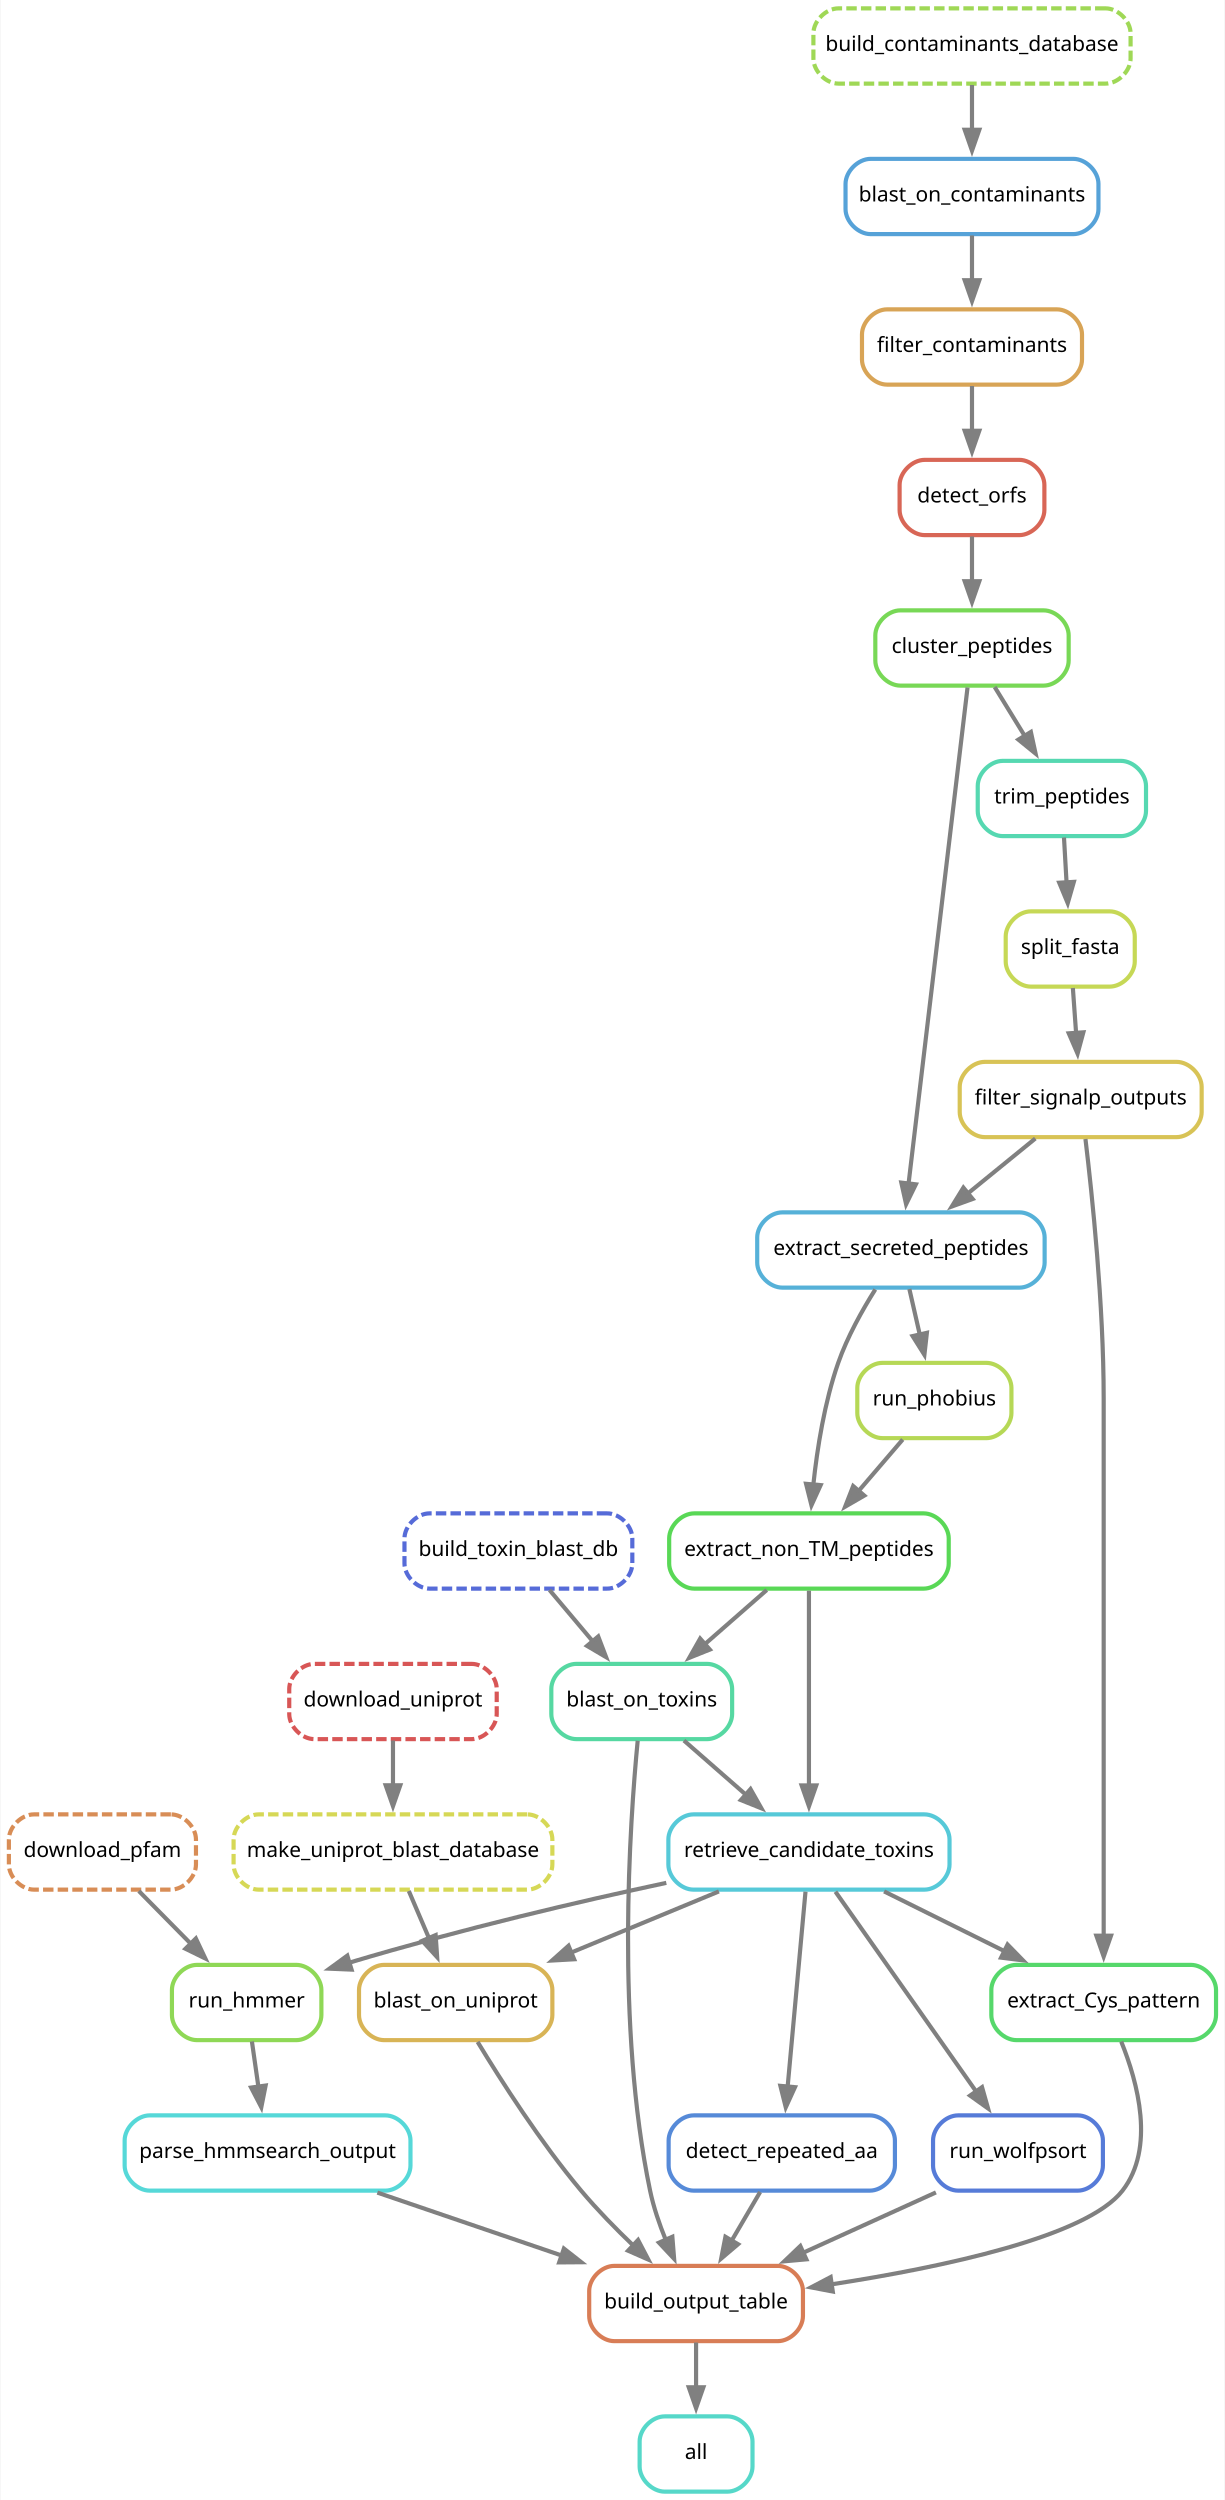
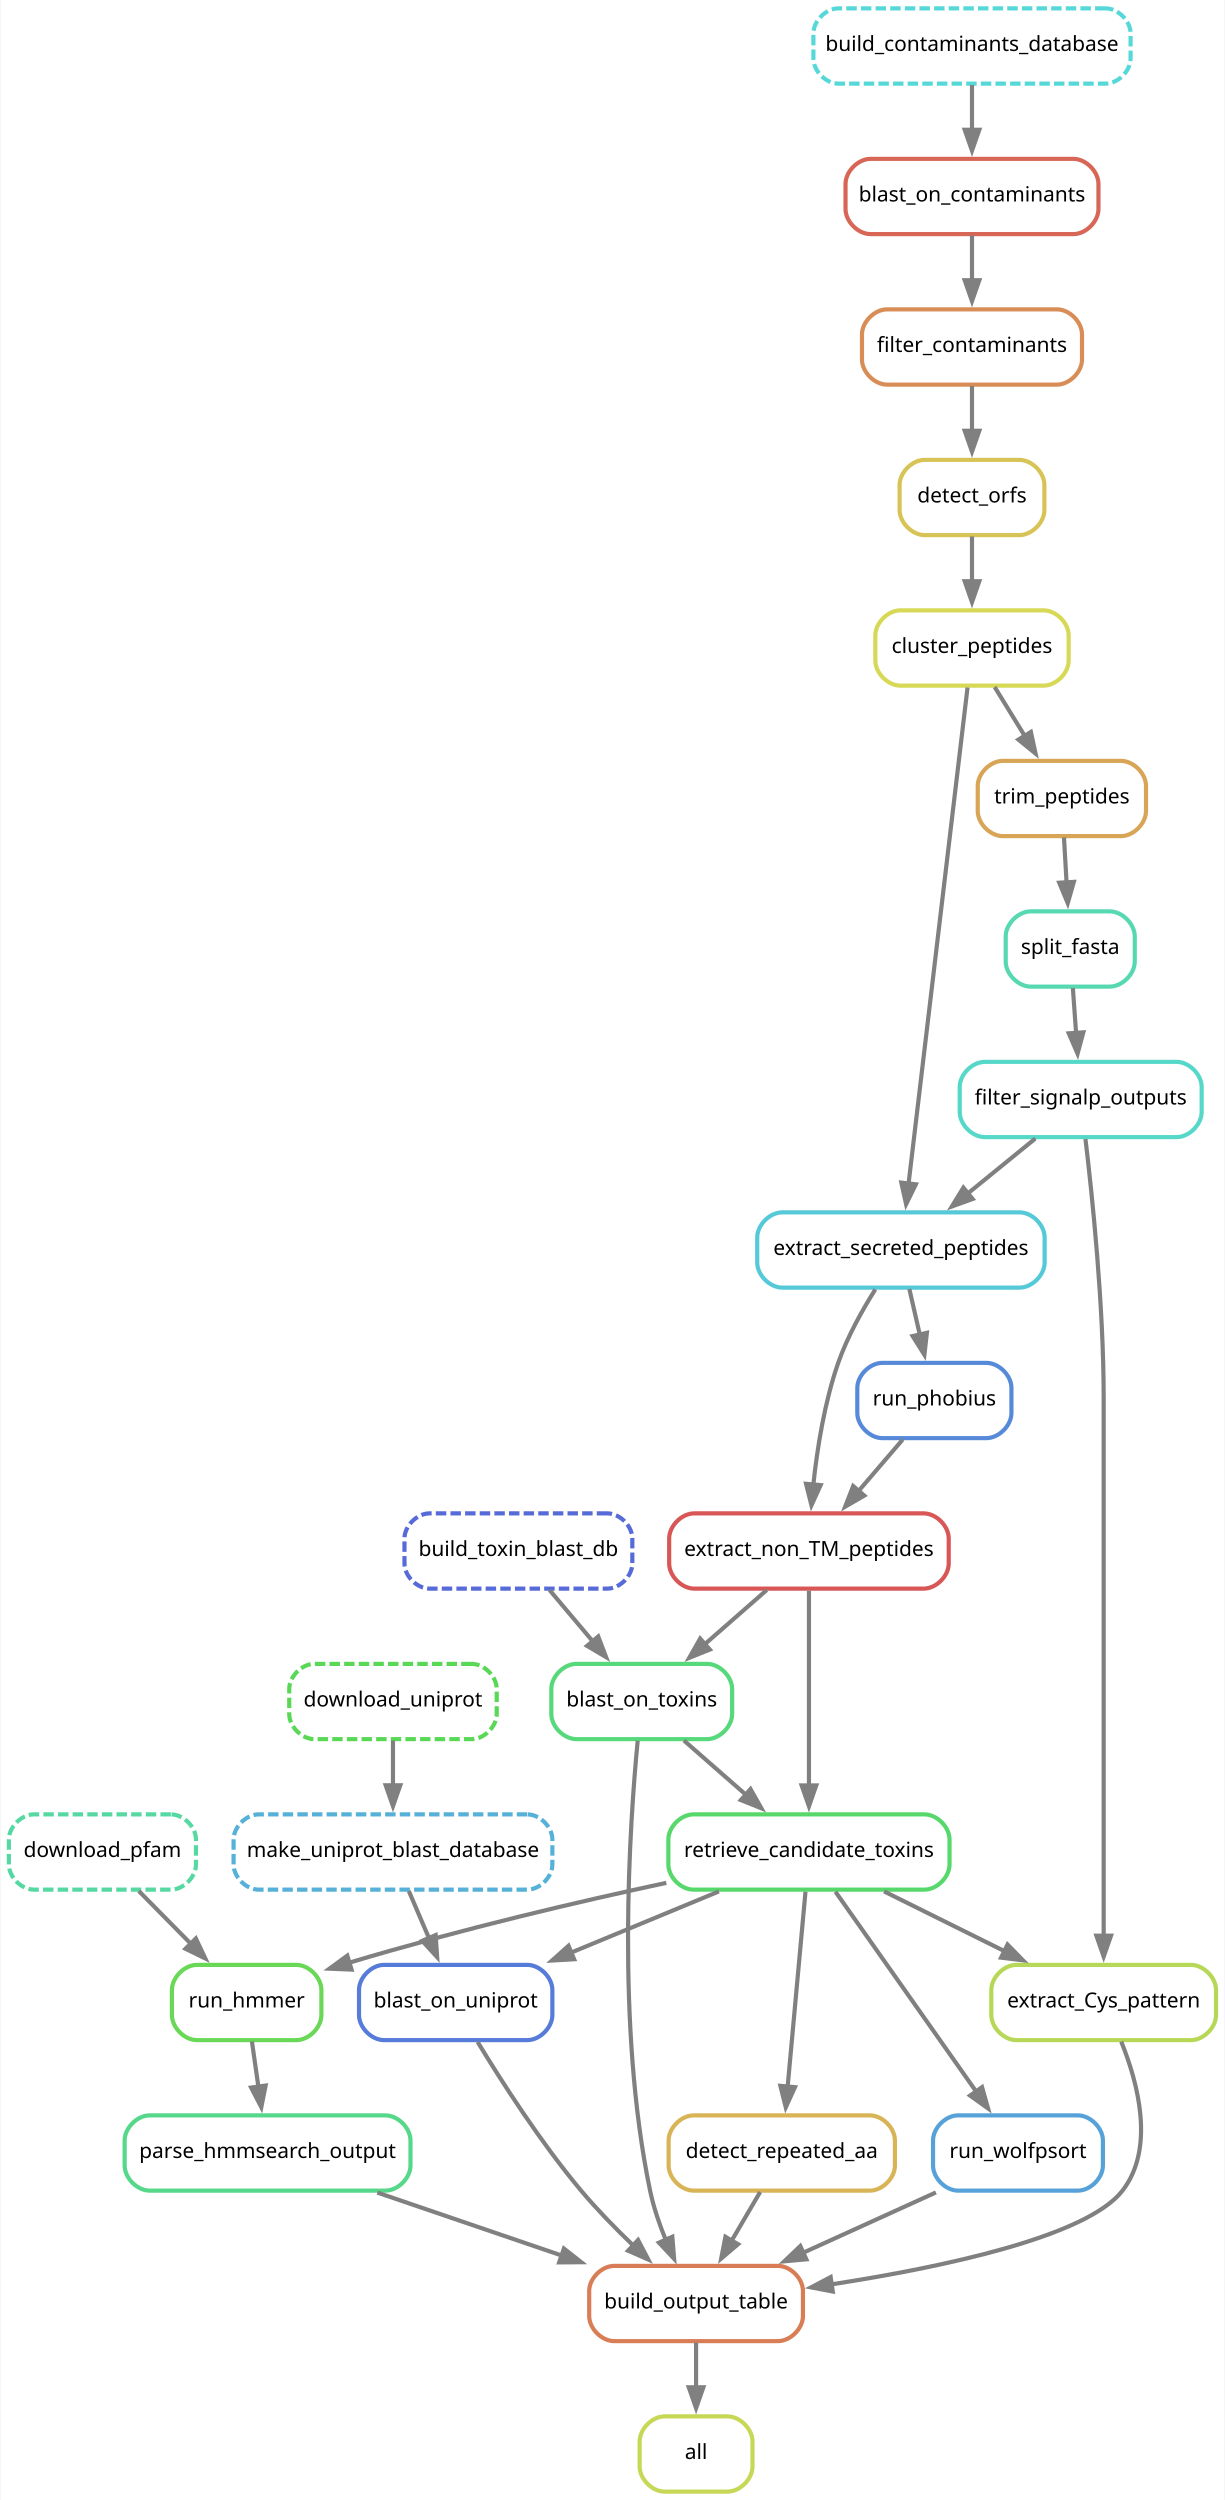
<svg xmlns="http://www.w3.org/2000/svg" width="586pt" height="1196pt" viewBox="0.00 0.00 585.50 1196.00">
  <g id="graph0" class="graph" transform="scale(1 1) rotate(0) translate(4 1192)">
    <polygon fill="white" stroke="none" points="-4,4 -4,-1192 581.5,-1192 581.5,4 -4,4" />
    <g id="node1" class="node">
-       <path fill="none" stroke="#56d8c9" stroke-width="2" d="M343.75,-36C343.75,-36 313.75,-36 313.75,-36 307.75,-36 301.75,-30 301.75,-24 301.75,-24 301.75,-12 301.75,-12 301.75,-6 307.75,0 313.75,0 313.75,0 343.75,0 343.75,0 349.75,0 355.75,-6 355.75,-12 355.75,-12 355.75,-24 355.75,-24 355.75,-30 349.75,-36 343.75,-36" />
+       <path fill="none" stroke="#c6d856" stroke-width="2" d="M343.75,-36C343.75,-36 313.75,-36 313.75,-36 307.75,-36 301.75,-30 301.75,-24 301.75,-24 301.75,-12 301.75,-12 301.75,-6 307.75,0 313.75,0 313.75,0 343.75,0 343.75,0 349.75,0 355.75,-6 355.75,-12 355.75,-12 355.75,-24 355.75,-24 355.75,-30 349.75,-36 343.75,-36" />
      <text text-anchor="middle" x="328.75" y="-15.62" font-family="sans" font-size="10.00">all</text>
    </g>
    <g id="node2" class="node">
      <path fill="none" stroke="#d87d56" stroke-width="2" d="M367.88,-108C367.88,-108 289.62,-108 289.62,-108 283.62,-108 277.62,-102 277.62,-96 277.62,-96 277.62,-84 277.62,-84 277.62,-78 283.62,-72 289.62,-72 289.62,-72 367.88,-72 367.88,-72 373.88,-72 379.88,-78 379.88,-84 379.88,-84 379.88,-96 379.88,-96 379.88,-102 373.88,-108 367.88,-108" />
      <text text-anchor="middle" x="328.75" y="-87.62" font-family="sans" font-size="10.00">build_output_table</text>
    </g>
    <g id="edge1" class="edge">
      <path fill="none" stroke="grey" stroke-width="2" d="M328.75,-71.34C328.75,-64.75 328.75,-57.08 328.75,-49.67" />
      <polygon fill="grey" stroke="grey" stroke-width="2" points="332.25,-49.93 328.75,-39.93 325.25,-49.93 332.25,-49.93" />
    </g>
    <g id="node3" class="node">
-       <path fill="none" stroke="#56d86b" stroke-width="2" d="M565.5,-252C565.5,-252 482,-252 482,-252 476,-252 470,-246 470,-240 470,-240 470,-228 470,-228 470,-222 476,-216 482,-216 482,-216 565.5,-216 565.5,-216 571.5,-216 577.5,-222 577.5,-228 577.5,-228 577.5,-240 577.5,-240 577.5,-246 571.5,-252 565.5,-252" />
+       <path fill="none" stroke="#b6d856" stroke-width="2" d="M565.5,-252C565.5,-252 482,-252 482,-252 476,-252 470,-246 470,-240 470,-240 470,-228 470,-228 470,-222 476,-216 482,-216 482,-216 565.5,-216 565.5,-216 571.5,-216 577.5,-222 577.5,-228 577.5,-228 577.5,-240 577.5,-240 577.5,-246 571.5,-252 565.5,-252" />
      <text text-anchor="middle" x="523.75" y="-231.62" font-family="sans" font-size="10.00">extract_Cys_pattern</text>
    </g>
    <g id="edge2" class="edge">
      <path fill="none" stroke="grey" stroke-width="2" d="M532.15,-215.3C540.06,-195.76 548.52,-164.39 532.75,-144 515.69,-121.94 446.62,-107.36 393.52,-99.17" />
      <polygon fill="grey" stroke="grey" stroke-width="2" points="394.15,-95.73 383.75,-97.72 393.13,-102.65 394.15,-95.73" />
    </g>
    <g id="node4" class="node">
-       <path fill="none" stroke="#56c9d8" stroke-width="2" d="M438,-324C438,-324 327.5,-324 327.5,-324 321.5,-324 315.5,-318 315.5,-312 315.5,-312 315.5,-300 315.5,-300 315.5,-294 321.5,-288 327.5,-288 327.5,-288 438,-288 438,-288 444,-288 450,-294 450,-300 450,-300 450,-312 450,-312 450,-318 444,-324 438,-324" />
+       <path fill="none" stroke="#56d86b" stroke-width="2" d="M438,-324C438,-324 327.5,-324 327.5,-324 321.5,-324 315.5,-318 315.5,-312 315.5,-312 315.5,-300 315.5,-300 315.5,-294 321.5,-288 327.5,-288 327.5,-288 438,-288 438,-288 444,-288 450,-294 450,-300 450,-300 450,-312 450,-312 450,-318 444,-324 438,-324" />
      <text text-anchor="middle" x="382.75" y="-303.62" font-family="sans" font-size="10.00">retrieve_candidate_toxins</text>
    </g>
    <g id="edge8" class="edge">
      <path fill="none" stroke="grey" stroke-width="2" d="M418.7,-287.15C436.18,-278.47 457.43,-267.92 476.23,-258.59" />
      <polygon fill="grey" stroke="grey" stroke-width="2" points="477.76,-261.74 485.16,-254.16 474.65,-255.47 477.76,-261.74" />
    </g>
    <g id="node17" class="node">
-       <path fill="none" stroke="#567bd8" stroke-width="2" d="M511.38,-180C511.38,-180 454.12,-180 454.12,-180 448.12,-180 442.12,-174 442.12,-168 442.12,-168 442.12,-156 442.12,-156 442.12,-150 448.12,-144 454.12,-144 454.12,-144 511.38,-144 511.38,-144 517.38,-144 523.38,-150 523.38,-156 523.38,-156 523.38,-168 523.38,-168 523.38,-174 517.38,-180 511.38,-180" />
+       <path fill="none" stroke="#56a2d8" stroke-width="2" d="M511.38,-180C511.38,-180 454.12,-180 454.12,-180 448.12,-180 442.12,-174 442.12,-168 442.12,-168 442.12,-156 442.12,-156 442.12,-150 448.12,-144 454.12,-144 454.12,-144 511.38,-144 511.38,-144 517.38,-144 523.38,-150 523.38,-156 523.38,-156 523.38,-168 523.38,-168 523.38,-174 517.38,-180 511.38,-180" />
      <text text-anchor="middle" x="482.75" y="-159.62" font-family="sans" font-size="10.00">run_wolfpsort</text>
    </g>
    <g id="edge25" class="edge">
      <path fill="none" stroke="grey" stroke-width="2" d="M395.42,-287.02C412.4,-262.9 442.73,-219.83 462.79,-191.34" />
      <polygon fill="grey" stroke="grey" stroke-width="2" points="465.55,-193.5 468.44,-183.31 459.83,-189.47 465.55,-193.5" />
    </g>
    <g id="node19" class="node">
-       <path fill="none" stroke="#8fd856" stroke-width="2" d="M137.5,-252C137.5,-252 90,-252 90,-252 84,-252 78,-246 78,-240 78,-240 78,-228 78,-228 78,-222 84,-216 90,-216 90,-216 137.5,-216 137.5,-216 143.5,-216 149.5,-222 149.5,-228 149.5,-228 149.5,-240 149.5,-240 149.5,-246 143.5,-252 137.5,-252" />
+       <path fill="none" stroke="#68d856" stroke-width="2" d="M137.5,-252C137.5,-252 90,-252 90,-252 84,-252 78,-246 78,-240 78,-240 78,-228 78,-228 78,-222 84,-216 90,-216 90,-216 137.5,-216 137.5,-216 143.5,-216 149.5,-222 149.5,-228 149.5,-228 149.5,-240 149.5,-240 149.5,-246 143.5,-252 137.5,-252" />
      <text text-anchor="middle" x="113.75" y="-231.62" font-family="sans" font-size="10.00">run_hmmer</text>
    </g>
    <g id="edge27" class="edge">
      <path fill="none" stroke="grey" stroke-width="2" d="M314.51,-291.25C272.87,-282.31 218.4,-269.65 162.72,-253.03" />
      <polygon fill="grey" stroke="grey" stroke-width="2" points="163.94,-249.74 153.35,-250.19 161.9,-256.44 163.94,-249.74" />
    </g>
    <g id="node21" class="node">
-       <path fill="none" stroke="#d8b456" stroke-width="2" d="M248,-252C248,-252 179.5,-252 179.5,-252 173.5,-252 167.5,-246 167.5,-240 167.5,-240 167.5,-228 167.5,-228 167.5,-222 173.5,-216 179.5,-216 179.5,-216 248,-216 248,-216 254,-216 260,-222 260,-228 260,-228 260,-240 260,-240 260,-246 254,-252 248,-252" />
+       <path fill="none" stroke="#567bd8" stroke-width="2" d="M248,-252C248,-252 179.5,-252 179.5,-252 173.5,-252 167.5,-246 167.5,-240 167.5,-240 167.5,-228 167.5,-228 167.5,-222 173.5,-216 179.5,-216 179.5,-216 248,-216 248,-216 254,-216 260,-222 260,-228 260,-228 260,-240 260,-240 260,-246 254,-252 248,-252" />
      <text text-anchor="middle" x="213.75" y="-231.62" font-family="sans" font-size="10.00">blast_on_uniprot</text>
    </g>
    <g id="edge29" class="edge">
      <path fill="none" stroke="grey" stroke-width="2" d="M339.67,-287.15C318.2,-278.26 291.99,-267.41 269.05,-257.91" />
      <polygon fill="grey" stroke="grey" stroke-width="2" points="270.42,-254.69 259.84,-254.09 267.74,-261.15 270.42,-254.69" />
    </g>
    <g id="node24" class="node">
-       <path fill="none" stroke="#568ad8" stroke-width="2" d="M411.88,-180C411.88,-180 327.62,-180 327.62,-180 321.62,-180 315.62,-174 315.62,-168 315.62,-168 315.62,-156 315.62,-156 315.62,-150 321.62,-144 327.62,-144 327.62,-144 411.88,-144 411.88,-144 417.88,-144 423.88,-150 423.88,-156 423.88,-156 423.88,-168 423.88,-168 423.88,-174 417.88,-180 411.88,-180" />
+       <path fill="none" stroke="#d8b456" stroke-width="2" d="M411.88,-180C411.88,-180 327.62,-180 327.62,-180 321.62,-180 315.62,-174 315.62,-168 315.62,-168 315.62,-156 315.62,-156 315.62,-150 321.62,-144 327.62,-144 327.62,-144 411.88,-144 411.88,-144 417.88,-144 423.88,-150 423.88,-156 423.88,-156 423.88,-168 423.88,-168 423.88,-174 417.88,-180 411.88,-180" />
      <text text-anchor="middle" x="369.75" y="-159.62" font-family="sans" font-size="10.00">detect_repeated_aa</text>
    </g>
    <g id="edge32" class="edge">
      <path fill="none" stroke="grey" stroke-width="2" d="M381.1,-287.02C378.95,-263.54 375.16,-222.11 372.55,-193.64" />
      <polygon fill="grey" stroke="grey" stroke-width="2" points="376.06,-193.49 371.66,-183.85 369.09,-194.13 376.06,-193.49" />
    </g>
    <g id="node5" class="node">
-       <path fill="none" stroke="#59d856" stroke-width="2" d="M437.62,-468C437.62,-468 327.88,-468 327.88,-468 321.88,-468 315.88,-462 315.88,-456 315.88,-456 315.88,-444 315.88,-444 315.88,-438 321.88,-432 327.88,-432 327.88,-432 437.62,-432 437.62,-432 443.62,-432 449.62,-438 449.62,-444 449.62,-444 449.62,-456 449.62,-456 449.62,-462 443.62,-468 437.62,-468" />
+       <path fill="none" stroke="#d85656" stroke-width="2" d="M437.62,-468C437.62,-468 327.88,-468 327.88,-468 321.88,-468 315.88,-462 315.88,-456 315.88,-456 315.88,-444 315.88,-444 315.88,-438 321.88,-432 327.88,-432 327.88,-432 437.62,-432 437.62,-432 443.62,-432 449.62,-438 449.62,-444 449.62,-444 449.62,-456 449.62,-456 449.62,-462 443.62,-468 437.62,-468" />
      <text text-anchor="middle" x="382.75" y="-447.62" font-family="sans" font-size="10.00">extract_non_TM_peptides</text>
    </g>
    <g id="edge10" class="edge">
      <path fill="none" stroke="grey" stroke-width="2" d="M382.75,-431.02C382.75,-407.54 382.75,-366.11 382.75,-337.64" />
      <polygon fill="grey" stroke="grey" stroke-width="2" points="386.25,-337.87 382.75,-327.87 379.25,-337.87 386.25,-337.87" />
    </g>
    <g id="node15" class="node">
-       <path fill="none" stroke="#56d8a2" stroke-width="2" d="M334,-396C334,-396 271.5,-396 271.5,-396 265.5,-396 259.5,-390 259.5,-384 259.5,-384 259.5,-372 259.5,-372 259.5,-366 265.5,-360 271.5,-360 271.5,-360 334,-360 334,-360 340,-360 346,-366 346,-372 346,-372 346,-384 346,-384 346,-390 340,-396 334,-396" />
+       <path fill="none" stroke="#56d87b" stroke-width="2" d="M334,-396C334,-396 271.5,-396 271.5,-396 265.5,-396 259.5,-390 259.5,-384 259.5,-384 259.5,-372 259.5,-372 259.5,-366 265.5,-360 271.5,-360 271.5,-360 334,-360 334,-360 340,-360 346,-366 346,-372 346,-372 346,-384 346,-384 346,-390 340,-396 334,-396" />
      <text text-anchor="middle" x="302.75" y="-375.62" font-family="sans" font-size="10.00">blast_on_toxins</text>
    </g>
    <g id="edge23" class="edge">
      <path fill="none" stroke="grey" stroke-width="2" d="M362.56,-431.34C353.54,-423.44 342.71,-413.96 332.76,-405.26" />
      <polygon fill="grey" stroke="grey" stroke-width="2" points="335.32,-402.85 325.49,-398.9 330.71,-408.11 335.32,-402.85" />
    </g>
    <g id="node6" class="node">
-       <path fill="none" stroke="#b6d856" stroke-width="2" d="M467.62,-540C467.62,-540 417.88,-540 417.88,-540 411.88,-540 405.88,-534 405.88,-528 405.88,-528 405.88,-516 405.88,-516 405.88,-510 411.88,-504 417.88,-504 417.88,-504 467.62,-504 467.62,-504 473.62,-504 479.62,-510 479.62,-516 479.62,-516 479.62,-528 479.62,-528 479.62,-534 473.62,-540 467.62,-540" />
+       <path fill="none" stroke="#568ad8" stroke-width="2" d="M467.62,-540C467.62,-540 417.88,-540 417.88,-540 411.88,-540 405.88,-534 405.88,-528 405.88,-528 405.88,-516 405.88,-516 405.88,-510 411.88,-504 417.88,-504 417.88,-504 467.62,-504 467.62,-504 473.62,-504 479.62,-510 479.62,-516 479.62,-516 479.62,-528 479.62,-528 479.62,-534 473.62,-540 467.62,-540" />
      <text text-anchor="middle" x="442.75" y="-519.62" font-family="sans" font-size="10.00">run_phobius</text>
    </g>
    <g id="edge12" class="edge">
      <path fill="none" stroke="grey" stroke-width="2" d="M427.61,-503.34C421.19,-495.85 413.56,-486.95 406.43,-478.63" />
      <polygon fill="grey" stroke="grey" stroke-width="2" points="409.23,-476.51 400.06,-471.2 403.91,-481.07 409.23,-476.51" />
    </g>
    <g id="node7" class="node">
-       <path fill="none" stroke="#56b1d8" stroke-width="2" d="M483.5,-612C483.5,-612 370,-612 370,-612 364,-612 358,-606 358,-600 358,-600 358,-588 358,-588 358,-582 364,-576 370,-576 370,-576 483.5,-576 483.5,-576 489.5,-576 495.5,-582 495.5,-588 495.5,-588 495.5,-600 495.5,-600 495.5,-606 489.5,-612 483.5,-612" />
+       <path fill="none" stroke="#56c9d8" stroke-width="2" d="M483.5,-612C483.5,-612 370,-612 370,-612 364,-612 358,-606 358,-600 358,-600 358,-588 358,-588 358,-582 364,-576 370,-576 370,-576 483.5,-576 483.5,-576 489.5,-576 495.5,-582 495.5,-588 495.5,-588 495.5,-600 495.5,-600 495.5,-606 489.5,-612 483.5,-612" />
      <text text-anchor="middle" x="426.75" y="-591.62" font-family="sans" font-size="10.00">extract_secreted_peptides</text>
    </g>
    <g id="edge13" class="edge">
      <path fill="none" stroke="grey" stroke-width="2" d="M414.49,-575.13C408.24,-565.2 401.07,-552.38 396.75,-540 390.21,-521.24 386.71,-499.18 384.85,-481.72" />
      <polygon fill="grey" stroke="grey" stroke-width="2" points="388.34,-481.51 383.95,-471.86 381.37,-482.14 388.34,-481.51" />
    </g>
    <g id="edge14" class="edge">
      <path fill="none" stroke="grey" stroke-width="2" d="M430.79,-575.34C432.31,-568.67 434.09,-560.89 435.8,-553.39" />
      <polygon fill="grey" stroke="grey" stroke-width="2" points="439.17,-554.38 437.98,-543.85 432.34,-552.82 439.17,-554.38" />
    </g>
    <g id="node8" class="node">
-       <path fill="none" stroke="#c6d856" stroke-width="2" d="M526.62,-756C526.62,-756 488.88,-756 488.88,-756 482.88,-756 476.88,-750 476.88,-744 476.88,-744 476.88,-732 476.88,-732 476.88,-726 482.88,-720 488.88,-720 488.88,-720 526.62,-720 526.62,-720 532.62,-720 538.62,-726 538.62,-732 538.62,-732 538.62,-744 538.62,-744 538.62,-750 532.62,-756 526.62,-756" />
+       <path fill="none" stroke="#56d8b1" stroke-width="2" d="M526.62,-756C526.62,-756 488.88,-756 488.88,-756 482.88,-756 476.88,-750 476.88,-744 476.88,-744 476.88,-732 476.88,-732 476.88,-726 482.88,-720 488.88,-720 488.88,-720 526.62,-720 526.62,-720 532.62,-720 538.62,-726 538.62,-732 538.62,-732 538.62,-744 538.62,-744 538.62,-750 532.62,-756 526.62,-756" />
      <text text-anchor="middle" x="507.75" y="-735.62" font-family="sans" font-size="10.00">split_fasta</text>
    </g>
    <g id="node25" class="node">
-       <path fill="none" stroke="#d8c356" stroke-width="2" d="M558.62,-684C558.62,-684 466.88,-684 466.88,-684 460.88,-684 454.88,-678 454.88,-672 454.88,-672 454.88,-660 454.88,-660 454.88,-654 460.88,-648 466.88,-648 466.88,-648 558.62,-648 558.62,-648 564.62,-648 570.62,-654 570.62,-660 570.62,-660 570.62,-672 570.62,-672 570.62,-678 564.62,-684 558.62,-684" />
+       <path fill="none" stroke="#56d8c9" stroke-width="2" d="M558.62,-684C558.62,-684 466.88,-684 466.88,-684 460.88,-684 454.88,-678 454.88,-672 454.88,-672 454.88,-660 454.88,-660 454.88,-654 460.88,-648 466.88,-648 466.88,-648 558.62,-648 558.62,-648 564.62,-648 570.62,-654 570.62,-660 570.62,-660 570.62,-672 570.62,-672 570.62,-678 564.62,-684 558.62,-684" />
      <text text-anchor="middle" x="512.75" y="-663.62" font-family="sans" font-size="10.00">filter_signalp_outputs</text>
    </g>
    <g id="edge33" class="edge">
      <path fill="none" stroke="grey" stroke-width="2" d="M509.01,-719.34C509.48,-712.75 510.03,-705.08 510.56,-697.67" />
      <polygon fill="grey" stroke="grey" stroke-width="2" points="514.03,-698.15 511.26,-687.92 507.05,-697.65 514.03,-698.15" />
    </g>
    <g id="node9" class="node">
-       <path fill="none" stroke="#56d8b1" stroke-width="2" d="M532,-828C532,-828 475.5,-828 475.5,-828 469.5,-828 463.5,-822 463.5,-816 463.5,-816 463.5,-804 463.5,-804 463.5,-798 469.5,-792 475.5,-792 475.5,-792 532,-792 532,-792 538,-792 544,-798 544,-804 544,-804 544,-816 544,-816 544,-822 538,-828 532,-828" />
+       <path fill="none" stroke="#d8a456" stroke-width="2" d="M532,-828C532,-828 475.5,-828 475.5,-828 469.5,-828 463.5,-822 463.5,-816 463.5,-816 463.5,-804 463.5,-804 463.5,-798 469.5,-792 475.5,-792 475.5,-792 532,-792 532,-792 538,-792 544,-798 544,-804 544,-804 544,-816 544,-816 544,-822 538,-828 532,-828" />
      <text text-anchor="middle" x="503.75" y="-807.62" font-family="sans" font-size="10.00">trim_peptides</text>
    </g>
    <g id="edge17" class="edge">
      <path fill="none" stroke="grey" stroke-width="2" d="M504.76,-791.34C505.14,-784.75 505.57,-777.08 506,-769.67" />
      <polygon fill="grey" stroke="grey" stroke-width="2" points="509.48,-770.11 506.55,-759.92 502.49,-769.71 509.48,-770.11" />
    </g>
    <g id="node10" class="node">
-       <path fill="none" stroke="#78d856" stroke-width="2" d="M495,-900C495,-900 426.5,-900 426.5,-900 420.5,-900 414.5,-894 414.5,-888 414.5,-888 414.5,-876 414.5,-876 414.5,-870 420.5,-864 426.5,-864 426.5,-864 495,-864 495,-864 501,-864 507,-870 507,-876 507,-876 507,-888 507,-888 507,-894 501,-900 495,-900" />
+       <path fill="none" stroke="#d6d856" stroke-width="2" d="M495,-900C495,-900 426.5,-900 426.5,-900 420.5,-900 414.5,-894 414.5,-888 414.5,-888 414.5,-876 414.5,-876 414.5,-870 420.5,-864 426.5,-864 426.5,-864 495,-864 495,-864 501,-864 507,-870 507,-876 507,-876 507,-888 507,-888 507,-894 501,-900 495,-900" />
      <text text-anchor="middle" x="460.75" y="-879.62" font-family="sans" font-size="10.00">cluster_peptides</text>
    </g>
    <g id="edge15" class="edge">
      <path fill="none" stroke="grey" stroke-width="2" d="M458.62,-863.11C452.96,-815.46 437.46,-685.05 430.37,-625.45" />
      <polygon fill="grey" stroke="grey" stroke-width="2" points="433.89,-625.41 429.23,-615.89 426.94,-626.23 433.89,-625.41" />
    </g>
    <g id="edge18" class="edge">
      <path fill="none" stroke="grey" stroke-width="2" d="M471.6,-863.34C476,-856.18 481.19,-847.73 486.1,-839.73" />
      <polygon fill="grey" stroke="grey" stroke-width="2" points="488.92,-841.83 491.17,-831.48 482.95,-838.17 488.92,-841.83" />
    </g>
    <g id="node11" class="node">
-       <path fill="none" stroke="#d86656" stroke-width="2" d="M483.38,-972C483.38,-972 438.12,-972 438.12,-972 432.12,-972 426.12,-966 426.12,-960 426.12,-960 426.12,-948 426.12,-948 426.12,-942 432.12,-936 438.12,-936 438.12,-936 483.38,-936 483.38,-936 489.38,-936 495.38,-942 495.38,-948 495.38,-948 495.38,-960 495.38,-960 495.38,-966 489.38,-972 483.38,-972" />
+       <path fill="none" stroke="#d8c356" stroke-width="2" d="M483.38,-972C483.38,-972 438.12,-972 438.12,-972 432.12,-972 426.12,-966 426.12,-960 426.12,-960 426.12,-948 426.12,-948 426.12,-942 432.12,-936 438.12,-936 438.12,-936 483.38,-936 483.38,-936 489.38,-936 495.38,-942 495.38,-948 495.38,-948 495.38,-960 495.38,-960 495.38,-966 489.38,-972 483.38,-972" />
      <text text-anchor="middle" x="460.75" y="-951.62" font-family="sans" font-size="10.00">detect_orfs</text>
    </g>
    <g id="edge19" class="edge">
      <path fill="none" stroke="grey" stroke-width="2" d="M460.75,-935.34C460.75,-928.75 460.75,-921.08 460.75,-913.67" />
      <polygon fill="grey" stroke="grey" stroke-width="2" points="464.25,-913.93 460.75,-903.93 457.25,-913.93 464.25,-913.93" />
    </g>
    <g id="node12" class="node">
-       <path fill="none" stroke="#d8a456" stroke-width="2" d="M501.38,-1044C501.38,-1044 420.12,-1044 420.12,-1044 414.12,-1044 408.12,-1038 408.12,-1032 408.12,-1032 408.12,-1020 408.12,-1020 408.12,-1014 414.12,-1008 420.12,-1008 420.12,-1008 501.38,-1008 501.38,-1008 507.38,-1008 513.38,-1014 513.38,-1020 513.38,-1020 513.38,-1032 513.38,-1032 513.38,-1038 507.38,-1044 501.38,-1044" />
+       <path fill="none" stroke="#d88d56" stroke-width="2" d="M501.38,-1044C501.38,-1044 420.12,-1044 420.12,-1044 414.12,-1044 408.12,-1038 408.12,-1032 408.12,-1032 408.12,-1020 408.12,-1020 408.12,-1014 414.12,-1008 420.12,-1008 420.12,-1008 501.38,-1008 501.38,-1008 507.38,-1008 513.38,-1014 513.38,-1020 513.38,-1020 513.38,-1032 513.38,-1032 513.38,-1038 507.38,-1044 501.38,-1044" />
      <text text-anchor="middle" x="460.75" y="-1023.62" font-family="sans" font-size="10.00">filter_contaminants</text>
    </g>
    <g id="edge20" class="edge">
      <path fill="none" stroke="grey" stroke-width="2" d="M460.75,-1007.34C460.75,-1000.75 460.75,-993.08 460.75,-985.67" />
      <polygon fill="grey" stroke="grey" stroke-width="2" points="464.25,-985.93 460.75,-975.93 457.25,-985.93 464.25,-985.93" />
    </g>
    <g id="node13" class="node">
-       <path fill="none" stroke="#56a2d8" stroke-width="2" d="M509.25,-1116C509.25,-1116 412.25,-1116 412.25,-1116 406.25,-1116 400.25,-1110 400.25,-1104 400.25,-1104 400.25,-1092 400.25,-1092 400.25,-1086 406.25,-1080 412.25,-1080 412.25,-1080 509.25,-1080 509.25,-1080 515.25,-1080 521.25,-1086 521.25,-1092 521.25,-1092 521.25,-1104 521.25,-1104 521.25,-1110 515.25,-1116 509.25,-1116" />
+       <path fill="none" stroke="#d86656" stroke-width="2" d="M509.25,-1116C509.25,-1116 412.25,-1116 412.25,-1116 406.25,-1116 400.25,-1110 400.25,-1104 400.25,-1104 400.25,-1092 400.25,-1092 400.25,-1086 406.25,-1080 412.25,-1080 412.25,-1080 509.25,-1080 509.25,-1080 515.25,-1080 521.25,-1086 521.25,-1092 521.25,-1092 521.25,-1104 521.25,-1104 521.25,-1110 515.25,-1116 509.25,-1116" />
      <text text-anchor="middle" x="460.75" y="-1095.62" font-family="sans" font-size="10.00">blast_on_contaminants</text>
    </g>
    <g id="edge21" class="edge">
      <path fill="none" stroke="grey" stroke-width="2" d="M460.75,-1079.34C460.75,-1072.75 460.75,-1065.08 460.75,-1057.67" />
      <polygon fill="grey" stroke="grey" stroke-width="2" points="464.25,-1057.93 460.75,-1047.93 457.25,-1057.93 464.25,-1057.93" />
    </g>
    <g id="node14" class="node">
-       <path fill="none" stroke="#9fd856" stroke-width="2" stroke-dasharray="5,2" d="M524.62,-1188C524.62,-1188 396.88,-1188 396.88,-1188 390.88,-1188 384.88,-1182 384.88,-1176 384.88,-1176 384.88,-1164 384.88,-1164 384.88,-1158 390.88,-1152 396.88,-1152 396.88,-1152 524.62,-1152 524.62,-1152 530.62,-1152 536.62,-1158 536.62,-1164 536.62,-1164 536.62,-1176 536.62,-1176 536.62,-1182 530.62,-1188 524.62,-1188" />
+       <path fill="none" stroke="#56d8d8" stroke-width="2" stroke-dasharray="5,2" d="M524.62,-1188C524.62,-1188 396.88,-1188 396.88,-1188 390.88,-1188 384.88,-1182 384.88,-1176 384.88,-1176 384.88,-1164 384.88,-1164 384.88,-1158 390.88,-1152 396.88,-1152 396.88,-1152 524.62,-1152 524.62,-1152 530.62,-1152 536.62,-1158 536.62,-1164 536.62,-1164 536.62,-1176 536.62,-1176 536.62,-1182 530.62,-1188 524.62,-1188" />
      <text text-anchor="middle" x="460.75" y="-1167.62" font-family="sans" font-size="10.00">build_contaminants_database</text>
    </g>
    <g id="edge22" class="edge">
      <path fill="none" stroke="grey" stroke-width="2" d="M460.75,-1151.34C460.75,-1144.75 460.75,-1137.08 460.75,-1129.67" />
      <polygon fill="grey" stroke="grey" stroke-width="2" points="464.25,-1129.93 460.75,-1119.93 457.25,-1129.93 464.25,-1129.93" />
    </g>
    <g id="edge5" class="edge">
      <path fill="none" stroke="grey" stroke-width="2" d="M300.82,-359.21C297.02,-319.89 290.34,-222.82 306.75,-144 308.39,-136.13 311.18,-127.95 314.24,-120.44" />
      <polygon fill="grey" stroke="grey" stroke-width="2" points="317.4,-121.94 318.25,-111.38 311,-119.11 317.4,-121.94" />
    </g>
    <g id="edge11" class="edge">
      <path fill="none" stroke="grey" stroke-width="2" d="M322.94,-359.34C331.96,-351.44 342.79,-341.96 352.74,-333.26" />
      <polygon fill="grey" stroke="grey" stroke-width="2" points="354.79,-336.11 360.01,-326.9 350.18,-330.85 354.79,-336.11" />
    </g>
    <g id="node16" class="node">
      <path fill="none" stroke="#566bd8" stroke-width="2" stroke-dasharray="5,2" d="M286.25,-468C286.25,-468 201.25,-468 201.25,-468 195.25,-468 189.25,-462 189.25,-456 189.25,-456 189.25,-444 189.25,-444 189.25,-438 195.25,-432 201.25,-432 201.25,-432 286.25,-432 286.25,-432 292.25,-432 298.25,-438 298.25,-444 298.25,-444 298.25,-456 298.25,-456 298.25,-462 292.25,-468 286.25,-468" />
      <text text-anchor="middle" x="243.75" y="-447.62" font-family="sans" font-size="10.00">build_toxin_blast_db</text>
    </g>
    <g id="edge24" class="edge">
      <path fill="none" stroke="grey" stroke-width="2" d="M258.64,-431.34C264.95,-423.85 272.45,-414.95 279.46,-406.63" />
      <polygon fill="grey" stroke="grey" stroke-width="2" points="281.94,-409.12 285.71,-399.22 276.59,-404.61 281.94,-409.12" />
    </g>
    <g id="edge3" class="edge">
      <path fill="none" stroke="grey" stroke-width="2" d="M443.49,-143.15C424.2,-134.38 400.7,-123.71 380.01,-114.3" />
      <polygon fill="grey" stroke="grey" stroke-width="2" points="381.51,-111.14 370.96,-110.19 378.62,-117.51 381.51,-111.14" />
    </g>
    <g id="node18" class="node">
-       <path fill="none" stroke="#56d8d8" stroke-width="2" d="M180.12,-180C180.12,-180 67.37,-180 67.37,-180 61.38,-180 55.38,-174 55.38,-168 55.38,-168 55.38,-156 55.38,-156 55.38,-150 61.38,-144 67.38,-144 67.38,-144 180.12,-144 180.12,-144 186.12,-144 192.12,-150 192.12,-156 192.12,-156 192.12,-168 192.12,-168 192.12,-174 186.12,-180 180.12,-180" />
+       <path fill="none" stroke="#56d88a" stroke-width="2" d="M180.12,-180C180.12,-180 67.37,-180 67.37,-180 61.38,-180 55.38,-174 55.38,-168 55.38,-168 55.38,-156 55.38,-156 55.38,-150 61.38,-144 67.38,-144 67.38,-144 180.12,-144 180.12,-144 186.12,-144 192.12,-150 192.12,-156 192.12,-156 192.12,-168 192.12,-168 192.12,-174 186.12,-180 180.12,-180" />
      <text text-anchor="middle" x="123.75" y="-159.62" font-family="sans" font-size="10.00">parse_hmmsearch_output</text>
    </g>
    <g id="edge4" class="edge">
      <path fill="none" stroke="grey" stroke-width="2" d="M176.28,-143.06C203.14,-133.89 236.08,-122.64 264.45,-112.96" />
      <polygon fill="grey" stroke="grey" stroke-width="2" points="265.52,-116.29 273.85,-109.75 263.26,-109.67 265.52,-116.29" />
    </g>
    <g id="edge26" class="edge">
      <path fill="none" stroke="grey" stroke-width="2" d="M116.27,-215.34C117.21,-208.75 118.31,-201.08 119.37,-193.67" />
      <polygon fill="grey" stroke="grey" stroke-width="2" points="122.82,-194.29 120.76,-183.9 115.89,-193.3 122.82,-194.29" />
    </g>
    <g id="node20" class="node">
-       <path fill="none" stroke="#d88d56" stroke-width="2" stroke-dasharray="5,2" d="M77.5,-324C77.5,-324 12,-324 12,-324 6,-324 0,-318 0,-312 0,-312 0,-300 0,-300 0,-294 6,-288 12,-288 12,-288 77.5,-288 77.5,-288 83.5,-288 89.5,-294 89.5,-300 89.5,-300 89.5,-312 89.5,-312 89.5,-318 83.5,-324 77.5,-324" />
+       <path fill="none" stroke="#56d8a2" stroke-width="2" stroke-dasharray="5,2" d="M77.5,-324C77.5,-324 12,-324 12,-324 6,-324 0,-318 0,-312 0,-312 0,-300 0,-300 0,-294 6,-288 12,-288 12,-288 77.5,-288 77.5,-288 83.5,-288 89.5,-294 89.5,-300 89.5,-300 89.5,-312 89.5,-312 89.5,-318 83.5,-324 77.5,-324" />
      <text text-anchor="middle" x="44.75" y="-303.62" font-family="sans" font-size="10.00">download_pfam</text>
    </g>
    <g id="edge28" class="edge">
      <path fill="none" stroke="grey" stroke-width="2" d="M62.16,-287.34C69.7,-279.69 78.7,-270.56 87.06,-262.08" />
      <polygon fill="grey" stroke="grey" stroke-width="2" points="89.45,-264.64 93.98,-255.06 84.47,-259.72 89.45,-264.64" />
    </g>
    <g id="edge6" class="edge">
      <path fill="none" stroke="grey" stroke-width="2" d="M224.23,-215.16C235.47,-196.62 254.34,-167.12 273.75,-144 281.37,-134.93 290.37,-125.73 298.86,-117.6" />
      <polygon fill="grey" stroke="grey" stroke-width="2" points="301,-120.39 305.92,-111 296.22,-115.27 301,-120.39" />
    </g>
    <g id="node22" class="node">
-       <path fill="none" stroke="#d6d856" stroke-width="2" stroke-dasharray="5,2" d="M248,-324C248,-324 119.5,-324 119.5,-324 113.5,-324 107.5,-318 107.5,-312 107.5,-312 107.5,-300 107.5,-300 107.5,-294 113.5,-288 119.5,-288 119.5,-288 248,-288 248,-288 254,-288 260,-294 260,-300 260,-300 260,-312 260,-312 260,-318 254,-324 248,-324" />
+       <path fill="none" stroke="#56b1d8" stroke-width="2" stroke-dasharray="5,2" d="M248,-324C248,-324 119.5,-324 119.5,-324 113.5,-324 107.5,-318 107.5,-312 107.5,-312 107.5,-300 107.5,-300 107.5,-294 113.5,-288 119.5,-288 119.5,-288 248,-288 248,-288 254,-288 260,-294 260,-300 260,-300 260,-312 260,-312 260,-318 254,-324 248,-324" />
      <text text-anchor="middle" x="183.75" y="-303.62" font-family="sans" font-size="10.00">make_uniprot_blast_database</text>
    </g>
    <g id="edge30" class="edge">
      <path fill="none" stroke="grey" stroke-width="2" d="M191.32,-287.34C194.25,-280.51 197.68,-272.5 200.96,-264.83" />
      <polygon fill="grey" stroke="grey" stroke-width="2" points="204.16,-266.25 204.89,-255.68 197.73,-263.5 204.16,-266.25" />
    </g>
    <g id="node23" class="node">
-       <path fill="none" stroke="#d85656" stroke-width="2" stroke-dasharray="5,2" d="M221.38,-396C221.38,-396 146.12,-396 146.12,-396 140.12,-396 134.12,-390 134.12,-384 134.12,-384 134.12,-372 134.12,-372 134.12,-366 140.12,-360 146.12,-360 146.12,-360 221.38,-360 221.38,-360 227.38,-360 233.38,-366 233.38,-372 233.38,-372 233.38,-384 233.38,-384 233.38,-390 227.38,-396 221.38,-396" />
+       <path fill="none" stroke="#59d856" stroke-width="2" stroke-dasharray="5,2" d="M221.38,-396C221.38,-396 146.12,-396 146.12,-396 140.12,-396 134.12,-390 134.12,-384 134.12,-384 134.12,-372 134.12,-372 134.12,-366 140.12,-360 146.12,-360 146.12,-360 221.38,-360 221.38,-360 227.38,-360 233.38,-366 233.38,-372 233.38,-372 233.38,-384 233.38,-384 233.38,-390 227.38,-396 221.38,-396" />
      <text text-anchor="middle" x="183.75" y="-375.62" font-family="sans" font-size="10.00">download_uniprot</text>
    </g>
    <g id="edge31" class="edge">
      <path fill="none" stroke="grey" stroke-width="2" d="M183.75,-359.34C183.75,-352.75 183.75,-345.08 183.75,-337.67" />
      <polygon fill="grey" stroke="grey" stroke-width="2" points="187.25,-337.93 183.75,-327.93 180.25,-337.93 187.25,-337.93" />
    </g>
    <g id="edge7" class="edge">
      <path fill="none" stroke="grey" stroke-width="2" d="M359.4,-143.34C355.26,-136.26 350.38,-127.92 345.74,-120" />
      <polygon fill="grey" stroke="grey" stroke-width="2" points="348.84,-118.37 340.77,-111.51 342.8,-121.91 348.84,-118.37" />
    </g>
    <g id="edge9" class="edge">
      <path fill="none" stroke="grey" stroke-width="2" d="M515.03,-647.1C518.25,-620.21 523.75,-567.76 523.75,-523 523.75,-523 523.75,-523 523.75,-377 523.75,-338.65 523.75,-294.48 523.75,-265.72" />
      <polygon fill="grey" stroke="grey" stroke-width="2" points="527.25,-265.96 523.75,-255.96 520.25,-265.96 527.25,-265.96" />
    </g>
    <g id="edge16" class="edge">
      <path fill="none" stroke="grey" stroke-width="2" d="M491.05,-647.34C481.24,-639.36 469.46,-629.77 458.68,-620.99" />
      <polygon fill="grey" stroke="grey" stroke-width="2" points="461.06,-618.41 451.09,-614.81 456.64,-623.84 461.06,-618.41" />
    </g>
  </g>
</svg>
